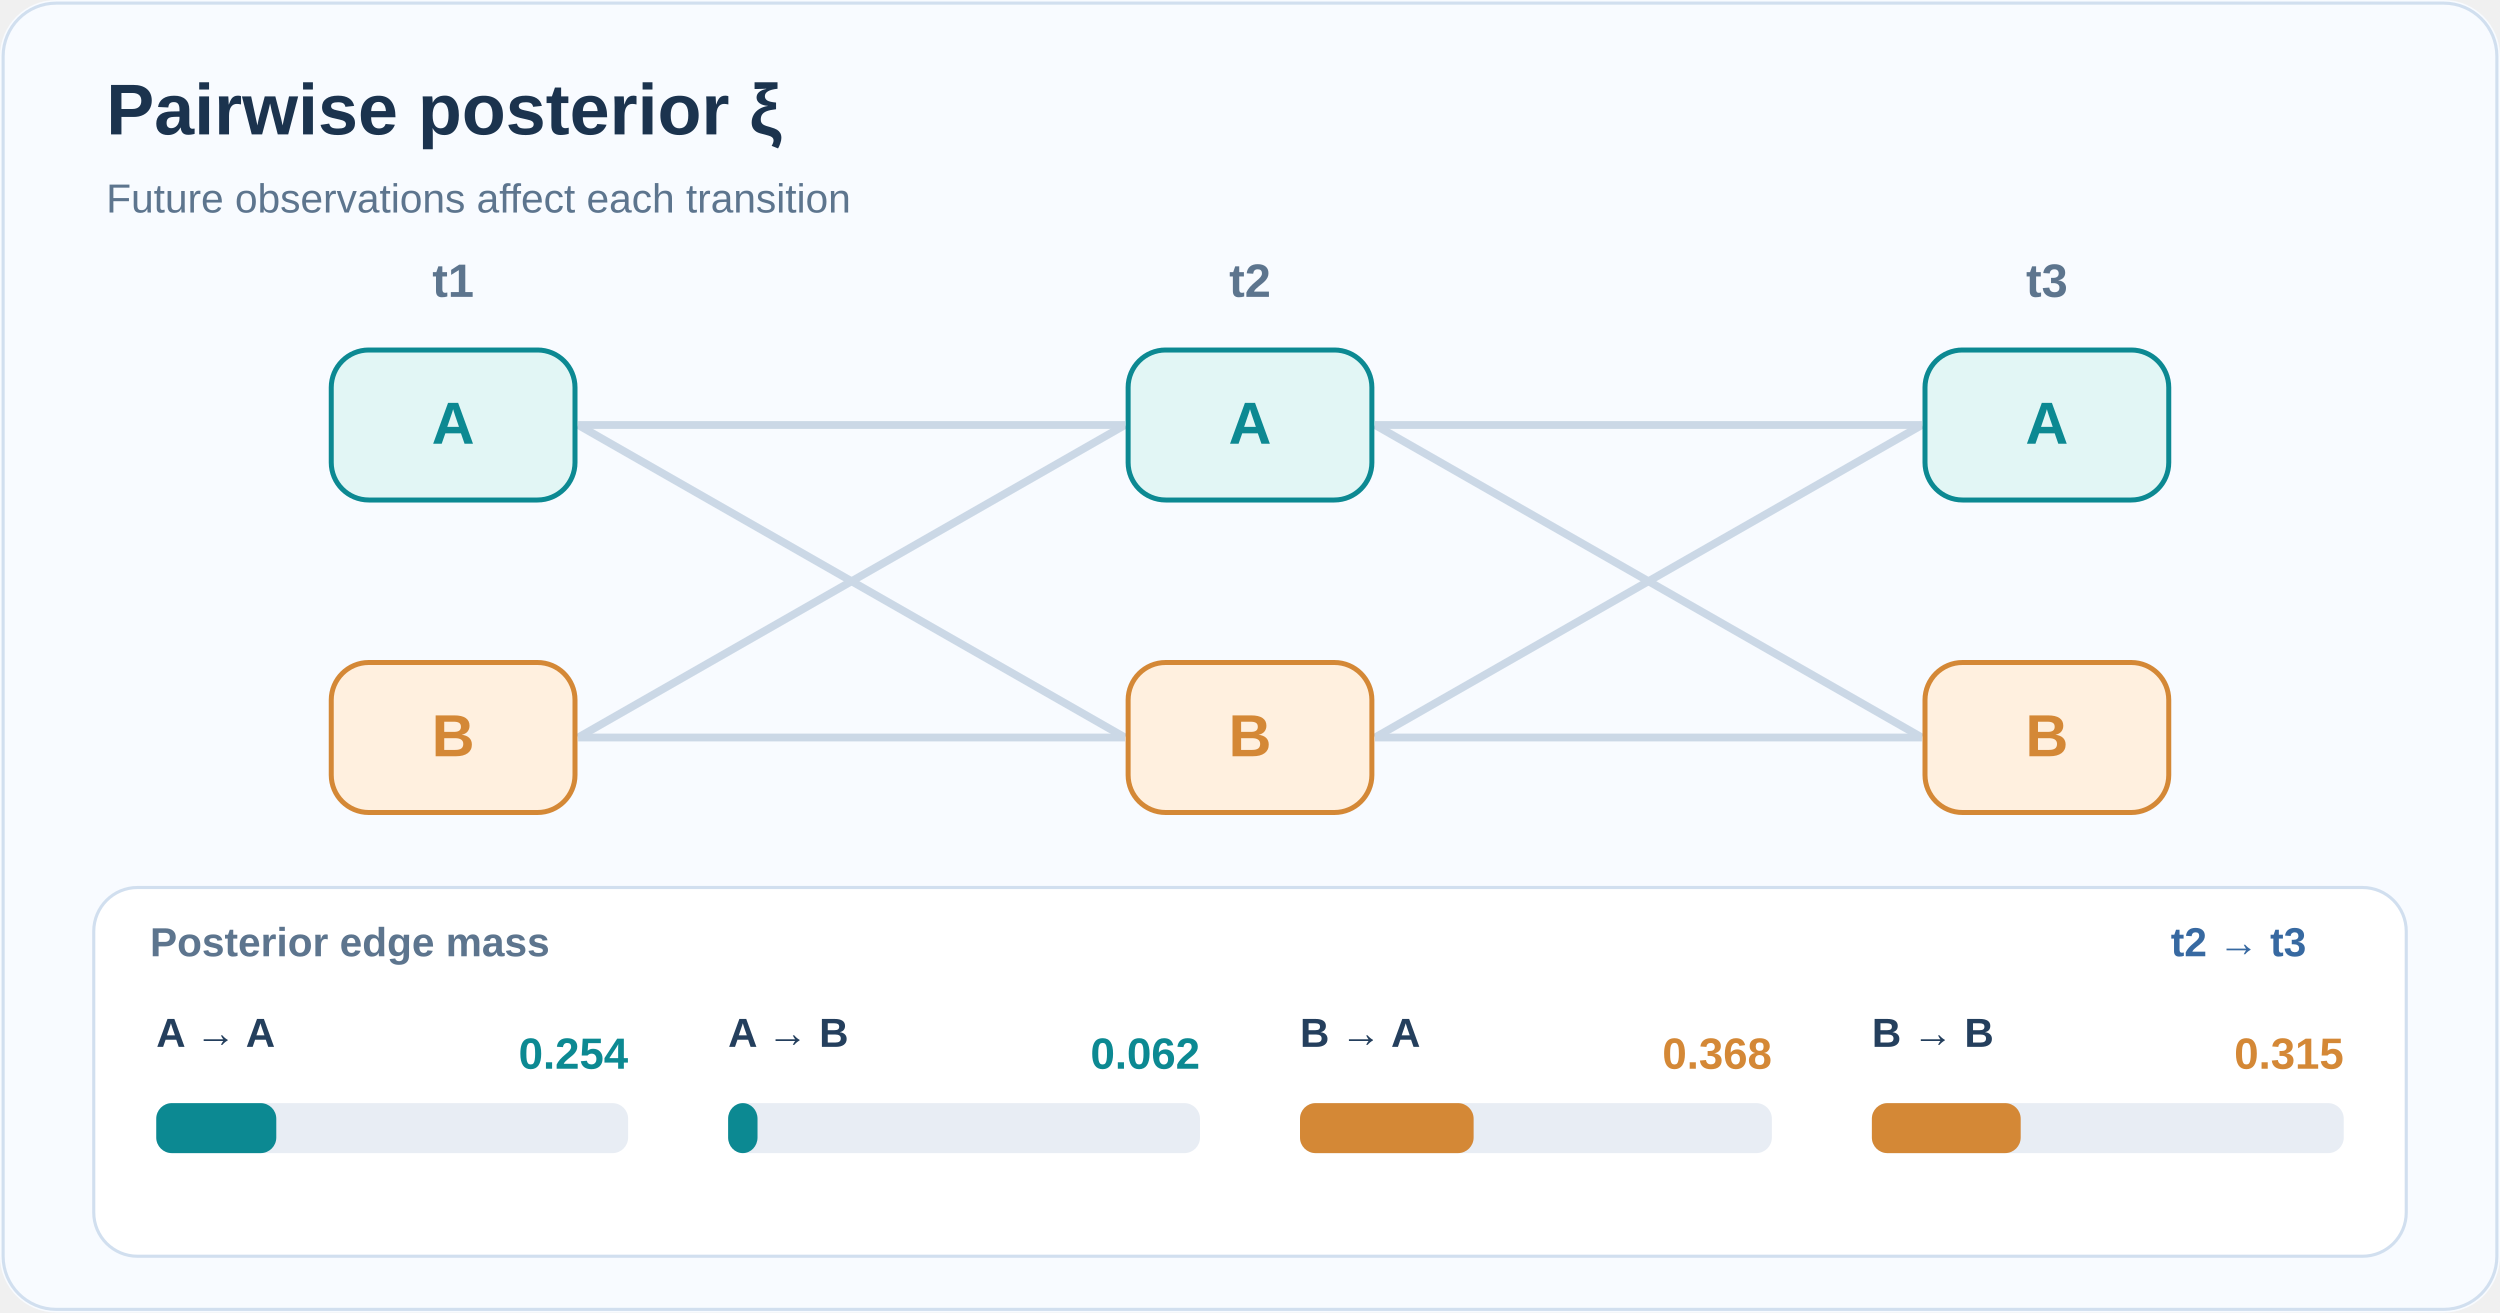
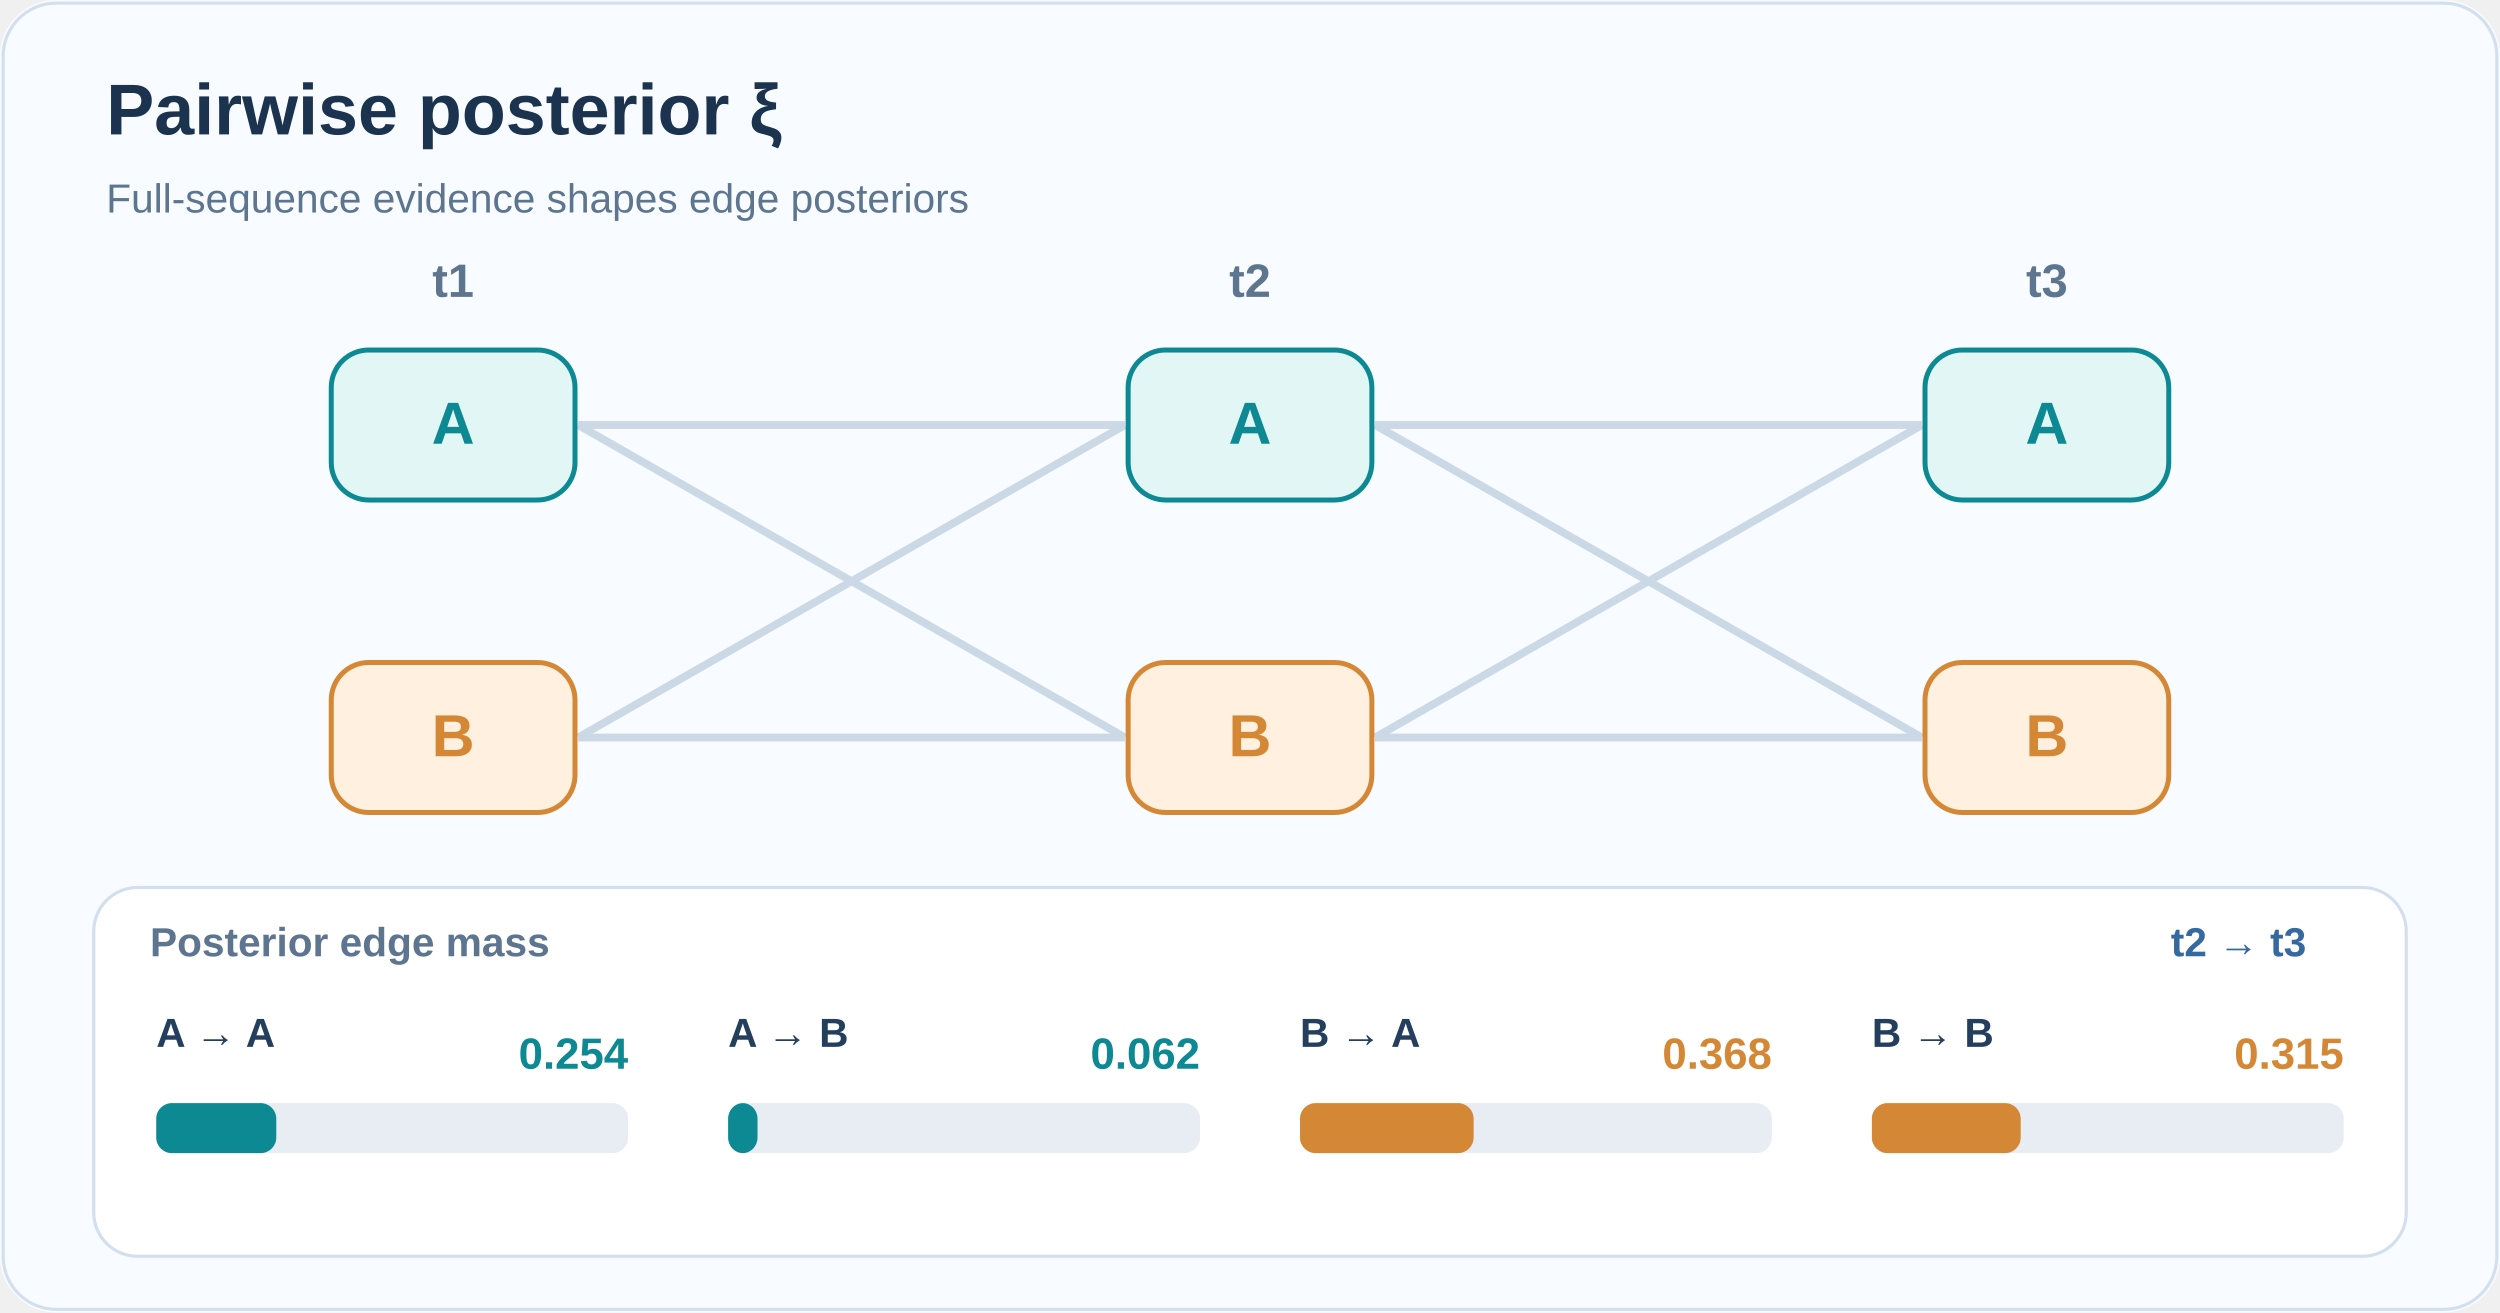
<svg xmlns="http://www.w3.org/2000/svg" viewBox="0 0 800 420" width="800" height="420" role="img" aria-labelledby="title desc">
  <style>text{font-family:Arial,Helvetica,sans-serif} .t{fill:#1b334e;font-weight:700} .muted{fill:#5d758e} .small{font-size:13px} .tick{font-size:12px;font-weight:700} @media(prefers-reduced-motion:reduce){.travel{display:none!important}}</style>
  <rect width="800" height="420" rx="18" fill="#f8fbff" />
  <rect x="1" y="1" width="798" height="418" rx="17" fill="none" stroke="#d1dfef" />
  <text x="34" y="43" font-size="23" font-weight="700" fill="#1b334e">Pairwise posterior  ξ</text>
-   <text x="34" y="68" font-size="13" font-weight="400" fill="#5d758e">Future observations affect each transition</text>
+   <text x="34" y="68" font-size="13" font-weight="400" fill="#5d758e">Full-sequence evidence shapes edge posteriors</text>
  <text x="145" y="95" font-size="15" font-weight="700" fill="#5d758e" text-anchor="middle">t1</text>
  <text x="400" y="95" font-size="15" font-weight="700" fill="#5d758e" text-anchor="middle">t2</text>
  <text x="655" y="95" font-size="15" font-weight="700" fill="#5d758e" text-anchor="middle">t3</text>
  <path d="M 185 136 L 360 136" stroke="#cbd8e6" stroke-width="2.5" fill="none" />
  <path d="M 185 136 L 360 236" stroke="#cbd8e6" stroke-width="2.5" fill="none" />
  <path d="M 185 236 L 360 136" stroke="#cbd8e6" stroke-width="2.5" fill="none" />
  <path d="M 185 236 L 360 236" stroke="#cbd8e6" stroke-width="2.5" fill="none" />
  <path d="M 440 136 L 615 136" stroke="#cbd8e6" stroke-width="2.5" fill="none" />
  <path d="M 440 136 L 615 236" stroke="#cbd8e6" stroke-width="2.5" fill="none" />
  <path d="M 440 236 L 615 136" stroke="#cbd8e6" stroke-width="2.5" fill="none" />
  <path d="M 440 236 L 615 236" stroke="#cbd8e6" stroke-width="2.5" fill="none" />
  <rect x="106" y="112" width="78" height="48" rx="12" fill="#e2f6f5" stroke="#0c8992" stroke-width="1.6" />
  <text x="145" y="142" font-size="19" font-weight="700" fill="#0c8992" text-anchor="middle">A</text>
  <rect x="106" y="212" width="78" height="48" rx="12" fill="#fff0df" stroke="#d48836" stroke-width="1.6" />
  <text x="145" y="242" font-size="19" font-weight="700" fill="#d48836" text-anchor="middle">B</text>
  <rect x="361" y="112" width="78" height="48" rx="12" fill="#e2f6f5" stroke="#0c8992" stroke-width="1.6" />
  <text x="400" y="142" font-size="19" font-weight="700" fill="#0c8992" text-anchor="middle">A</text>
  <rect x="361" y="212" width="78" height="48" rx="12" fill="#fff0df" stroke="#d48836" stroke-width="1.6" />
  <text x="400" y="242" font-size="19" font-weight="700" fill="#d48836" text-anchor="middle">B</text>
  <rect x="616" y="112" width="78" height="48" rx="12" fill="#e2f6f5" stroke="#0c8992" stroke-width="1.6" />
  <text x="655" y="142" font-size="19" font-weight="700" fill="#0c8992" text-anchor="middle">A</text>
  <rect x="616" y="212" width="78" height="48" rx="12" fill="#fff0df" stroke="#d48836" stroke-width="1.6" />
  <text x="655" y="242" font-size="19" font-weight="700" fill="#d48836" text-anchor="middle">B</text>
  <rect x="30" y="284" width="740" height="118" rx="14" fill="white" stroke="#d1dfef" />
  <text x="48" y="306" font-size="13" font-weight="700" fill="#5d758e">Posterior edge mass</text>
  <text x="738" y="306" font-size="13" font-weight="700" fill="#3769a1" text-anchor="end">t2 → t3</text>
  <text x="50" y="335" font-size="13" font-weight="700" fill="#243f5d">A → A</text>
  <rect x="50" y="353" width="151" height="16" rx="5" fill="#e8edf4" />
  <rect x="50" y="353" width="38.411" height="16" rx="5" fill="#0c8992" />
  <text x="201" y="342" font-size="14" font-weight="700" fill="#0c8992" text-anchor="end">0.254</text>
  <text x="233" y="335" font-size="13" font-weight="700" fill="#243f5d">A → B</text>
  <rect x="233" y="353" width="151" height="16" rx="5" fill="#e8edf4" />
  <rect x="233" y="353" width="9.407" height="16" rx="5" fill="#0c8992" />
  <text x="384" y="342" font-size="14" font-weight="700" fill="#0c8992" text-anchor="end">0.062</text>
  <text x="416" y="335" font-size="13" font-weight="700" fill="#243f5d">B → A</text>
  <rect x="416" y="353" width="151" height="16" rx="5" fill="#e8edf4" />
  <rect x="416" y="353" width="55.559" height="16" rx="5" fill="#d48836" />
  <text x="567" y="342" font-size="14" font-weight="700" fill="#d48836" text-anchor="end">0.368</text>
  <text x="599" y="335" font-size="13" font-weight="700" fill="#243f5d">B → B</text>
  <rect x="599" y="353" width="151" height="16" rx="5" fill="#e8edf4" />
  <rect x="599" y="353" width="47.622" height="16" rx="5" fill="#d48836" />
  <text x="750" y="342" font-size="14" font-weight="700" fill="#d48836" text-anchor="end">0.315</text>
</svg>
